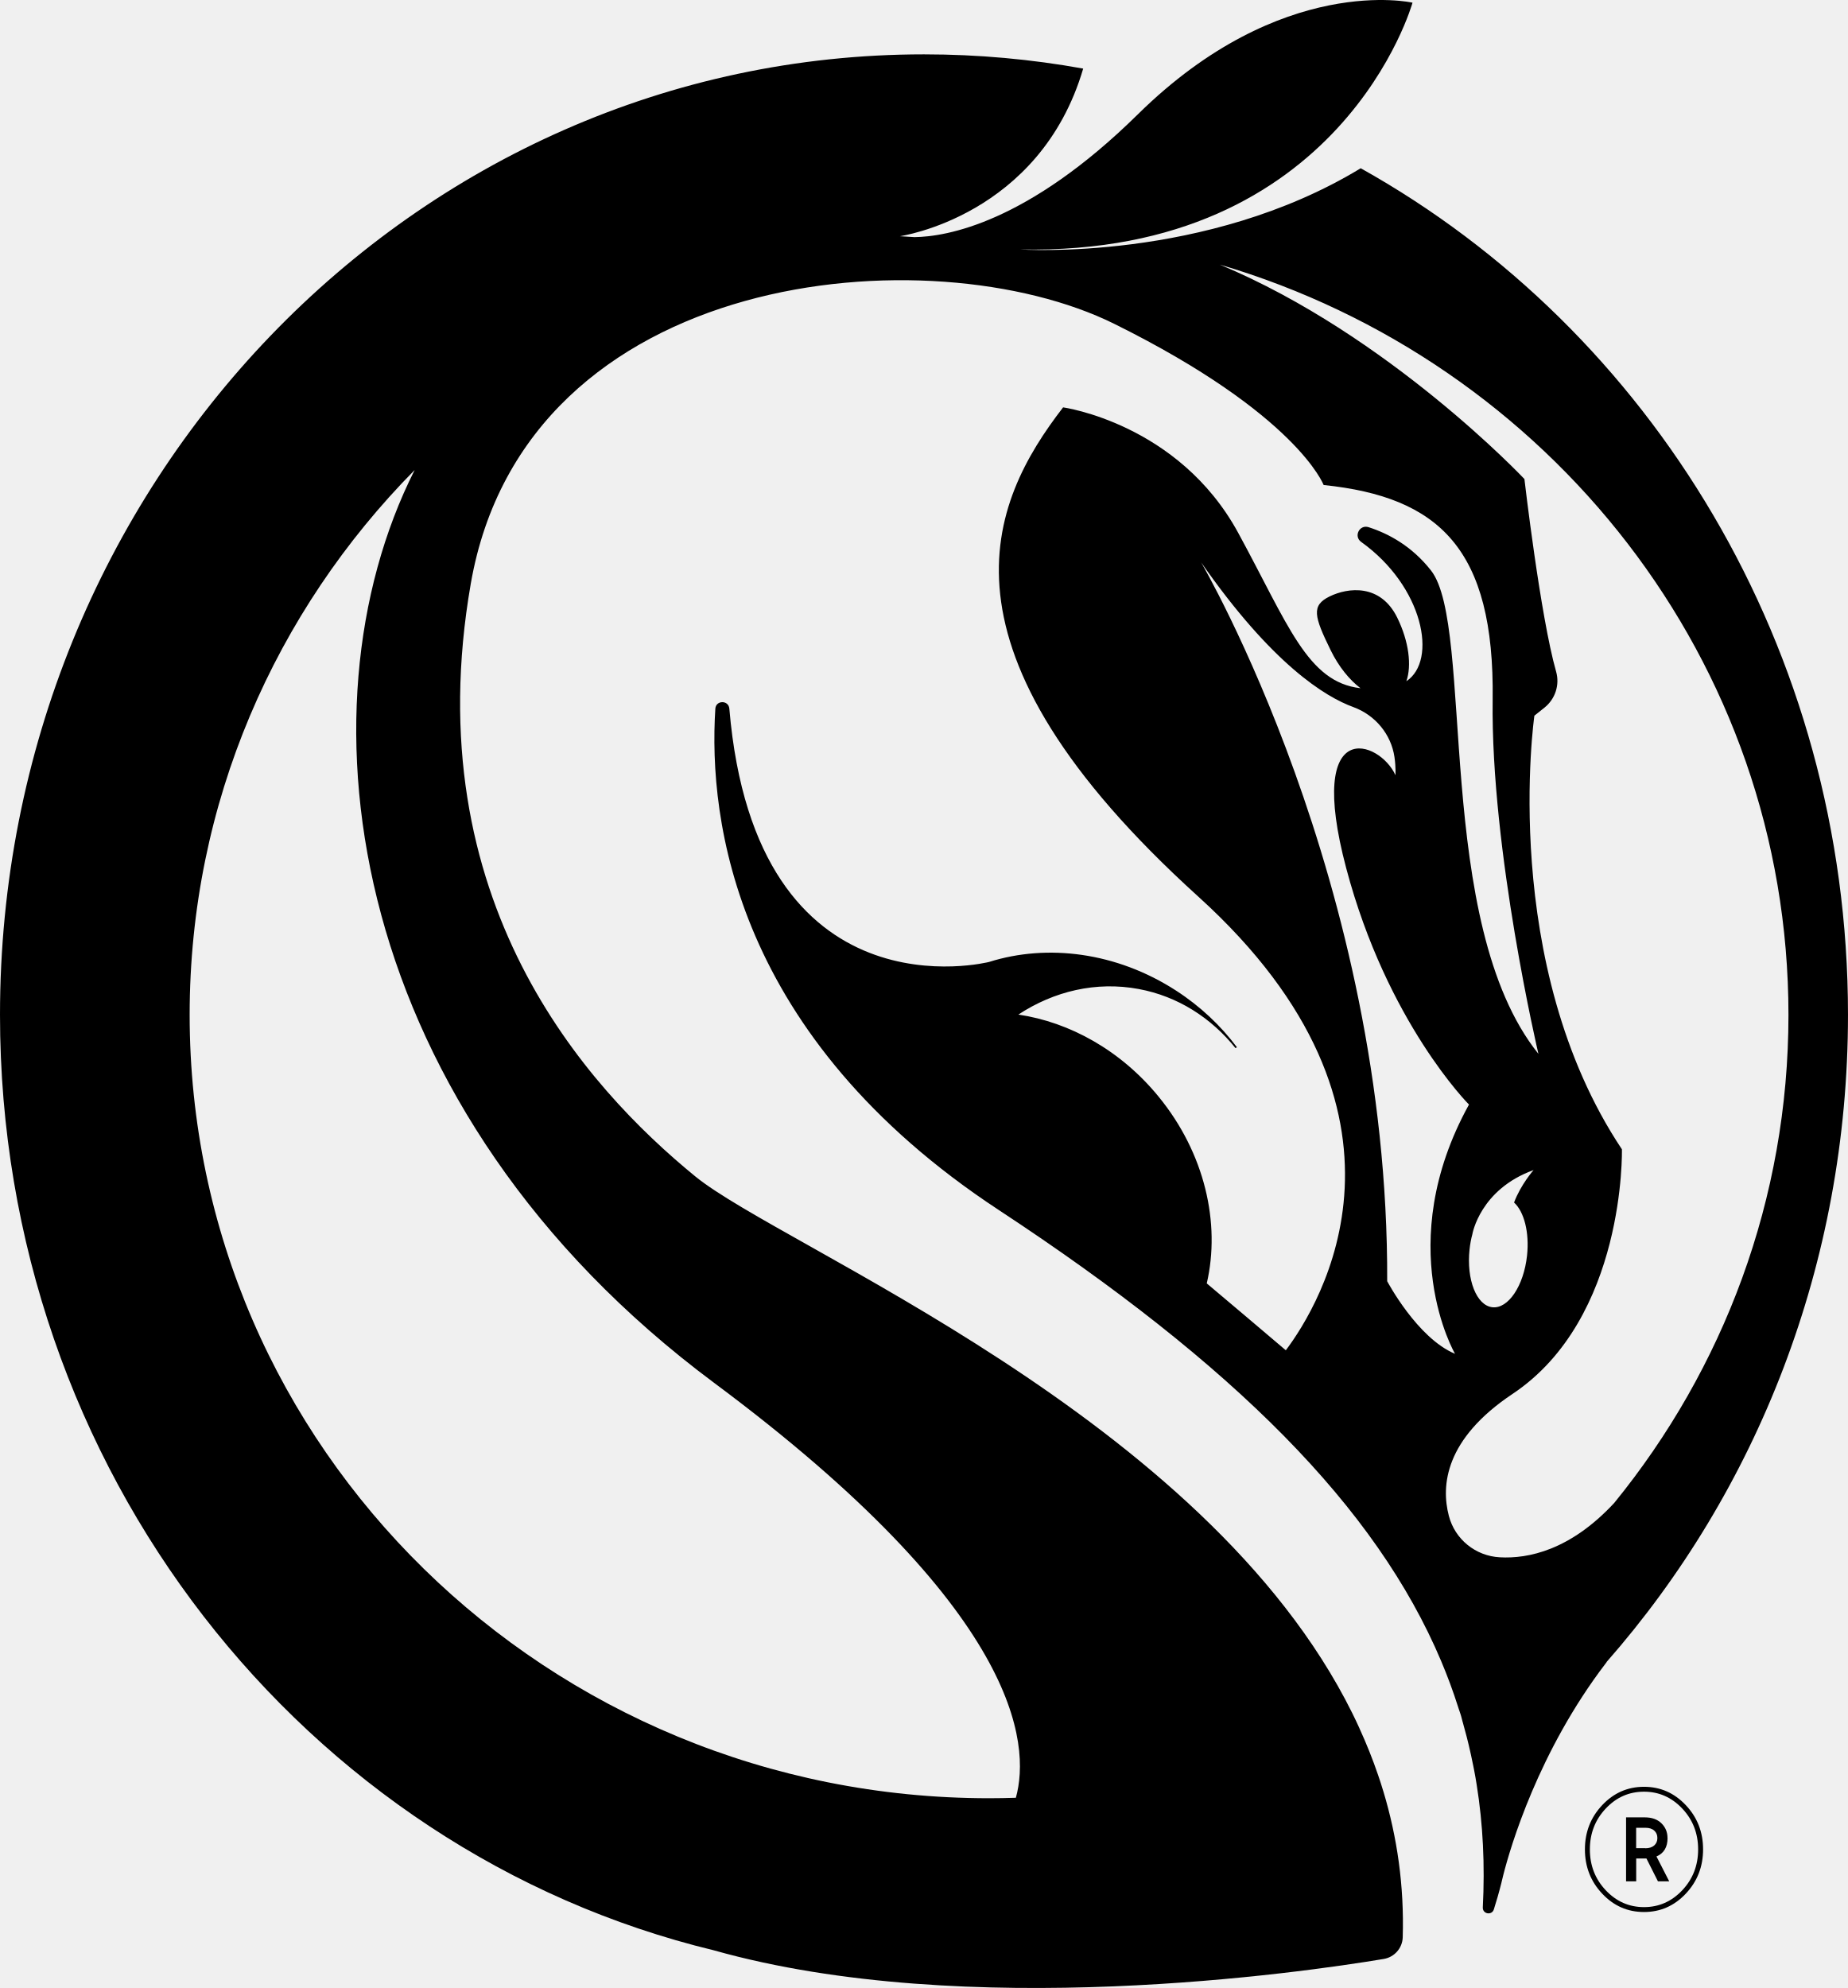
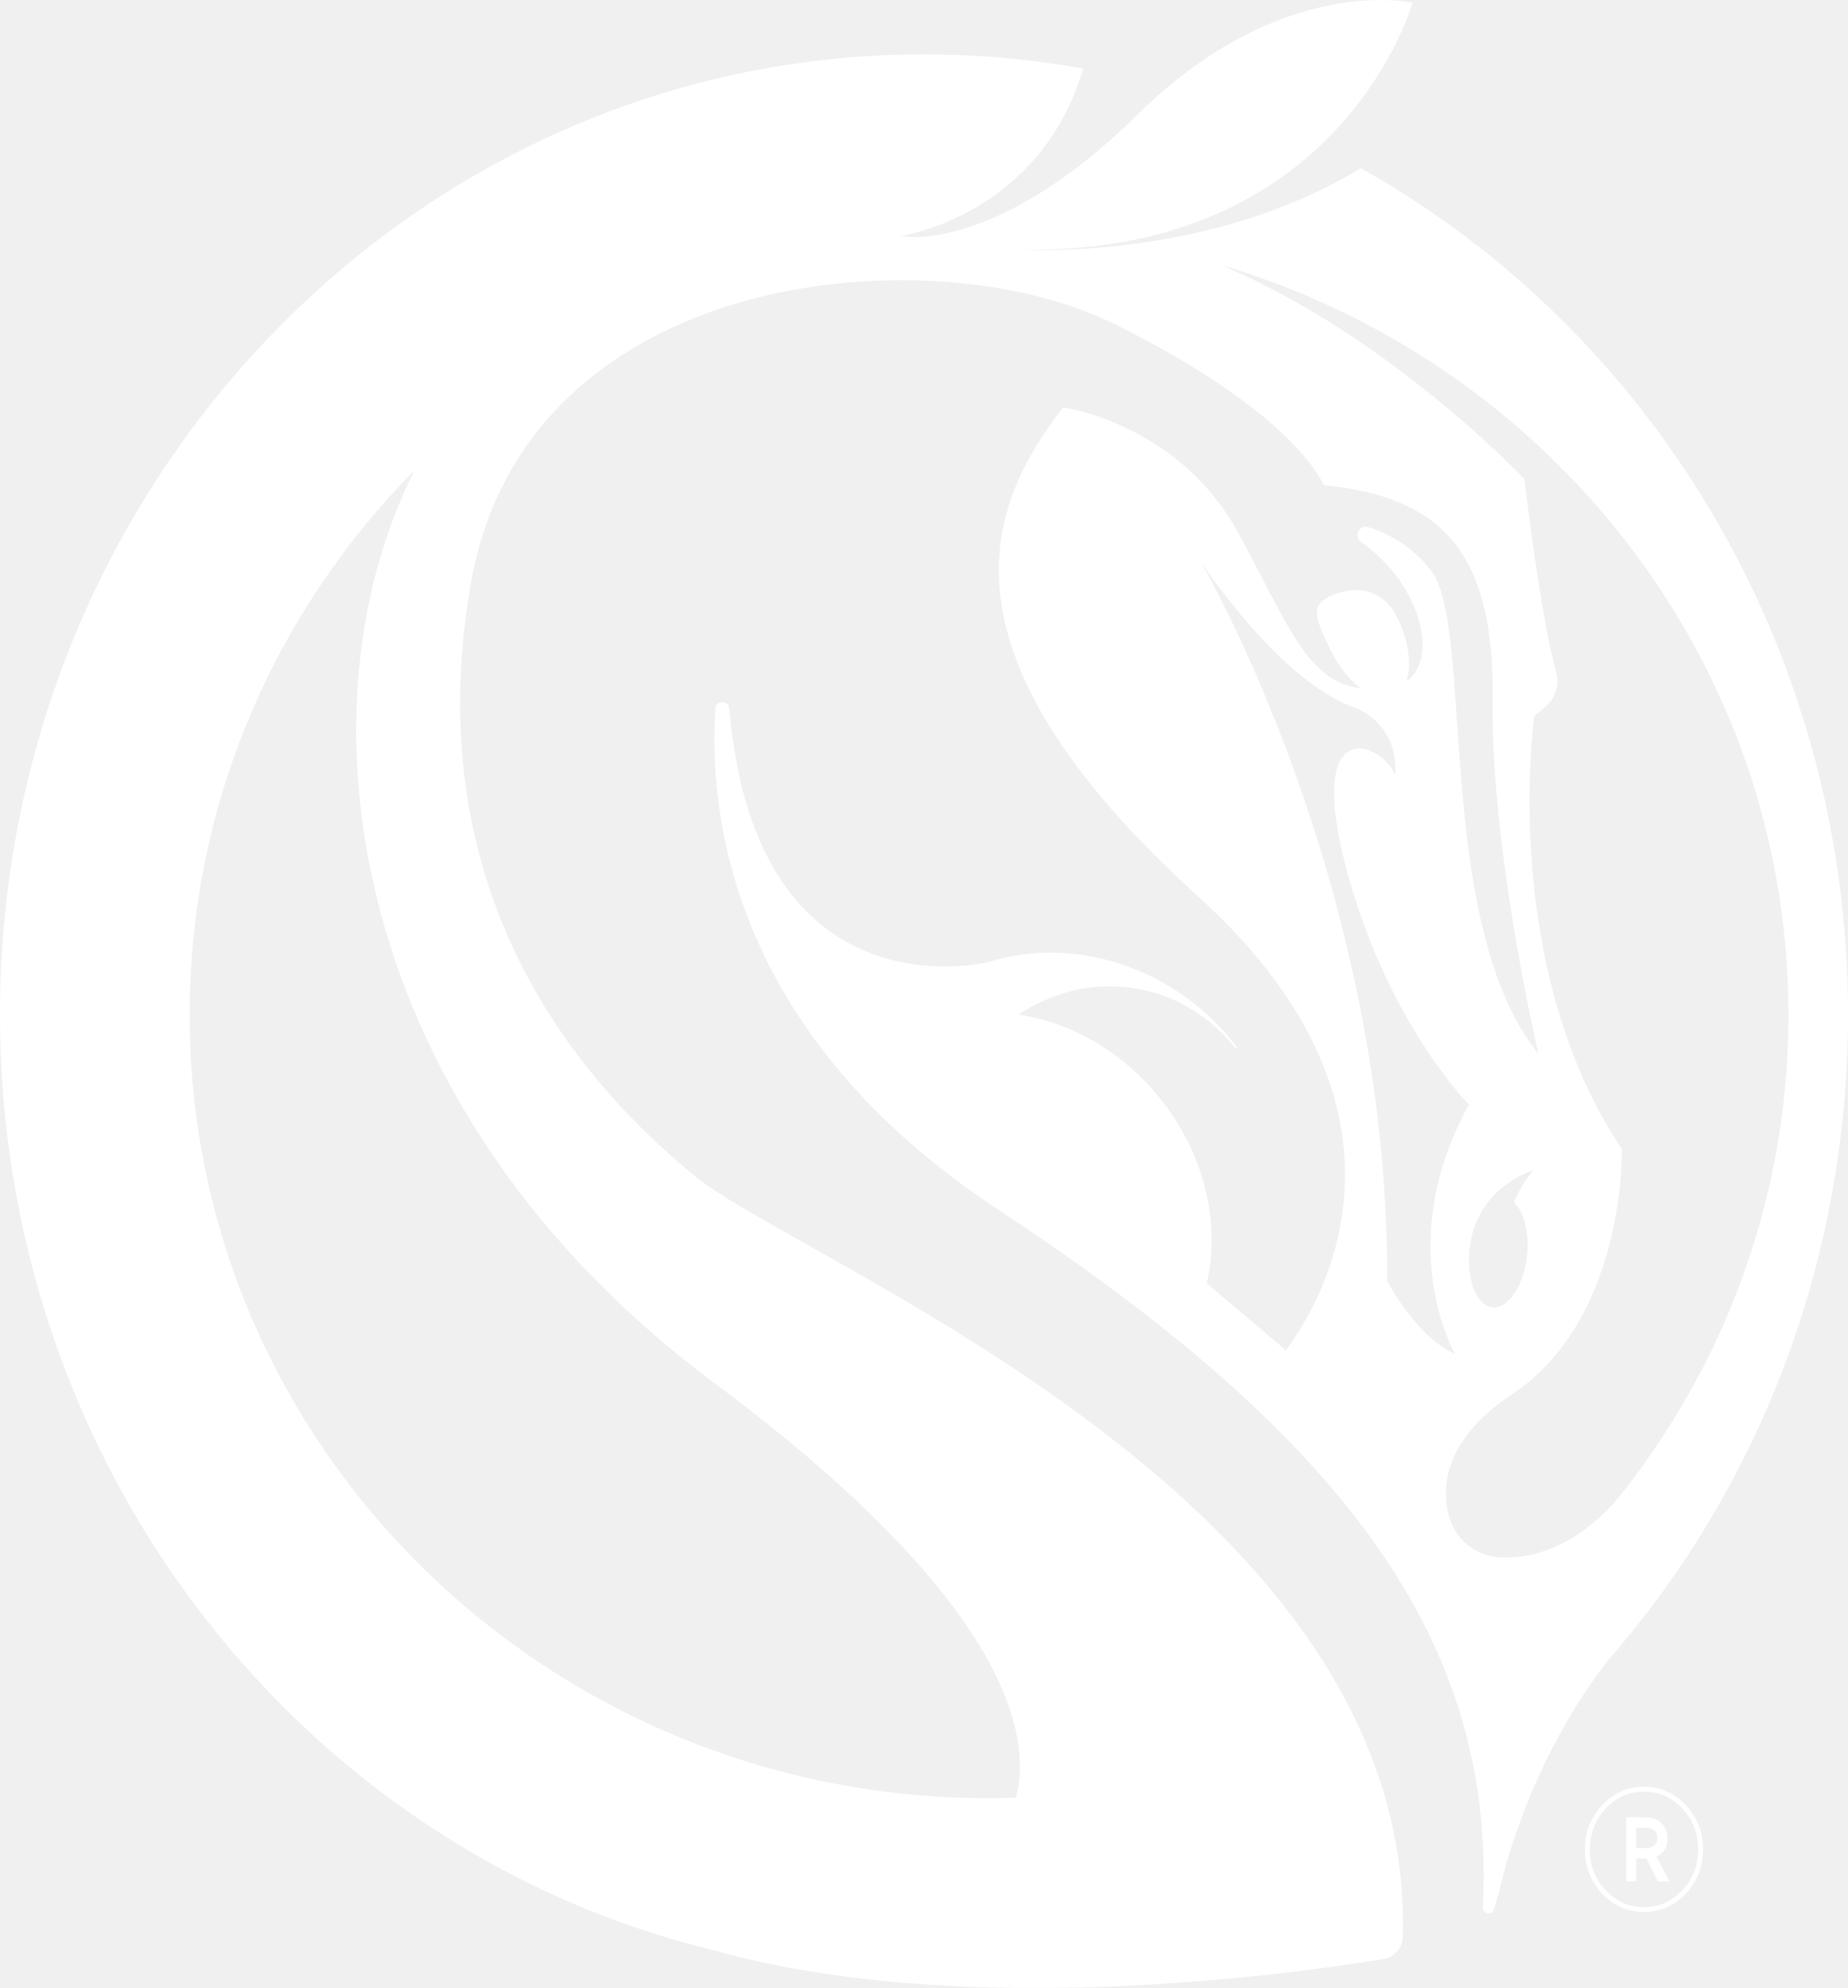
- <svg xmlns="http://www.w3.org/2000/svg" id="Layer_2" data-name="Layer 2" viewBox="0 0 324.68 349.27">
+ <svg xmlns="http://www.w3.org/2000/svg" fill="#FFFFFF" id="Layer_2" data-name="Layer 2" viewBox="0 0 324.68 349.27">
  <defs>
+     
    
  </defs>
  <g id="Layer_1-2" data-name="Layer 1">
    <g>
      <path class="cls-1" d="M282.26,292c26.34-29.99,42.42-69.9,42.42-113.71,0-64.34-34.65-120.27-85.61-148.73-27.22,16.55-59.87,14.26-59.87,14.26h0C235.8,45.01,248.17.47,248.17.47c0,0-22.98-5.28-48.25,19.61-19.42,19.13-33.69,21.51-39.25,21.58-.84-.05-1.69-.1-2.56-.16,0,0,24.57-3.5,32.2-29.45-9.09-1.64-18.43-2.5-27.97-2.5C72.68,9.55,0,85.1,0,178.29c0,79.99,53.55,146.98,125.42,164.36.02,0,.05.01.07.02,44.32,12.47,103.38,3.87,117.61,1.5,1.88-.31,3.29-1.9,3.35-3.8.27-9.03-.97-17.57-3.4-25.64,0-.02-.01-.04-.02-.05-.28-.94-.58-1.88-.9-2.8,0,0,0,0,0,0-.95-2.79-2.05-5.53-3.27-8.2-.02-.03-.03-.07-.04-.1-.4-.88-.82-1.76-1.25-2.63h0c-25.88-52.16-100.17-81.8-115.44-94.29-19.02-15.56-49.11-48.42-39.42-104.1,9.68-55.68,80.99-61.56,113.09-45.65,32.1,15.91,36.75,28.3,36.75,28.3,20.27,2.1,30.05,11.18,29.7,37.74-.35,26.56,8.04,62.2,8.04,62.2-18.52-23.06-11.18-75.13-18.87-84.92-3.35-4.27-7.43-6.47-10.97-7.61-1.6-.51-2.67,1.61-1.3,2.59,10.96,7.84,13.45,20.85,7.94,24.47.96-2.73.45-6.98-1.6-11.16-2.95-6.01-8.66-5.31-11.89-3.73-3.23,1.59-2.75,3.46.2,9.47,1.41,2.88,3.3,5.19,5.23,6.65-9.34-1.05-12.71-11.19-21.5-27.32-10.48-19.22-30.75-22.02-30.75-22.02-12.93,16.77-24.46,42.28,23.76,85.96,42.16,38.19,21.28,71.84,15.37,79.7-5.13-4.36-9.74-8.26-13.89-11.75,2.45-10.55-.33-22.88-8.46-32.81-6.67-8.16-15.65-13.09-24.64-14.42,6.23-4.1,13.65-5.89,21.15-4.49,6.88,1.28,12.73,5.07,17,10.38.08-.05.16-.1.25-.15-2.83-3.78-6.41-7.18-10.69-9.95-10.46-6.77-22.63-8.26-32.84-5.04h0s-40.98,10.51-45.65-44.5c-.13-1.53-2.37-1.51-2.46.02-1.25,19.62,3.42,57.58,49.82,88.08,41.44,27.25,66.31,52.25,77.7,79.23h0c1.11,2.63,2.09,5.27,2.94,7.94.04.13.08.27.13.4.22.63.44,1.26.59,1.91.04.2.11.39.16.58.48,1.7.92,3.4,1.3,5.12.05.21.09.42.14.63.14.64.27,1.27.4,1.91.05.24.09.47.14.71.16.83.31,1.67.44,2.51,1.12,6.98,1.46,14.15,1.08,21.57-.06,1.17,1.59,1.46,1.94.35.43-1.36.89-2.92,1.32-4.64h0s.01-.06.04-.17c.1-.41.2-.81.3-1.24,1.25-4.9,6.15-21.69,18.04-37.24.04-.05.08-.11.12-.16ZM125.49,242.97c53.69,39.94,55.61,63.39,52.99,72.88h0c-1.56.05-3.13.08-4.71.08-77.57,0-140.45-61.62-140.45-137.64,0-37.2,15.06-70.94,39.53-95.71-21.43,42.44-11.78,112.46,52.64,160.39ZM258.69,216.81s1.34-7.85,10.75-11.24c0,0-2.25,2.54-3.43,5.7,1.75,1.59,2.72,5.22,2.28,9.32-.57,5.31-3.3,9.38-6.08,9.08-2.79-.3-4.59-4.85-4.02-10.16.1-.94.27-1.85.5-2.69h0ZM243.72,225.13c.28-70.09-32.69-126.33-32.69-126.33,12.48,17.92,21.81,23.63,26.75,25.43,3.82,1.4,6.63,4.75,7.22,8.78.27,1.9.17,3.18.17,3.18-2.71-6.09-15.85-10.8-8.65,16.34,7.2,27.15,21.57,41.53,21.57,41.53-13.62,24.67-2.45,43.79-2.45,43.79-6.65-2.77-11.91-12.74-11.91-12.74ZM263.5,273.6c-4.26-.23-7.88-3.16-8.95-7.29-1.38-5.3-.7-13.48,11.19-21.41,19.92-13.28,19.22-42.98,19.22-42.98-21.67-32.5-15.38-76.18-15.38-76.18l1.79-1.43c1.88-1.51,2.69-3.99,2.03-6.31-2.77-9.72-5.57-33.84-5.57-33.84,0,0-23.8-25.27-53.51-37.67,57.8,17.05,99.9,69.61,99.9,131.81,0,32.43-11.46,62.23-30.61,85.75-7.73,8.33-15.14,9.83-20.11,9.55Z" />
      <path class="cls-1" d="M288.84,313.92c-2.87,0-5.31,1.07-7.34,3.22-2.03,2.15-3.04,4.74-3.04,7.78s1.01,5.63,3.04,7.78c2.02,2.15,4.47,3.22,7.34,3.22s5.31-1.07,7.34-3.22c2.02-2.15,3.04-4.74,3.04-7.78s-1.01-5.63-3.04-7.78c-2.03-2.15-4.47-3.22-7.34-3.22ZM295.56,332.1c-1.86,1.97-4.1,2.96-6.72,2.96s-4.86-.99-6.72-2.96c-1.86-1.97-2.79-4.37-2.79-7.18s.93-5.21,2.79-7.18c1.86-1.98,4.1-2.96,6.72-2.96s4.86.99,6.72,2.96c1.86,1.97,2.79,4.37,2.79,7.18s-.93,5.21-2.79,7.18Z" />
      <path class="cls-1" d="M292.97,322.91c0-1.01-.35-1.87-1.06-2.57-.71-.7-1.69-1.05-2.95-1.05h-3.27v11.24h1.78v-4.01h1.8l2.02,4.01h1.98l-2.24-4.37c1.3-.55,1.95-1.63,1.95-3.25ZM289.07,324.7h-1.61v-3.58h1.61c.67,0,1.19.16,1.56.49.37.32.56.76.56,1.31s-.19.98-.56,1.31c-.37.32-.89.49-1.56.49Z" />
    </g>
  </g>
</svg>
